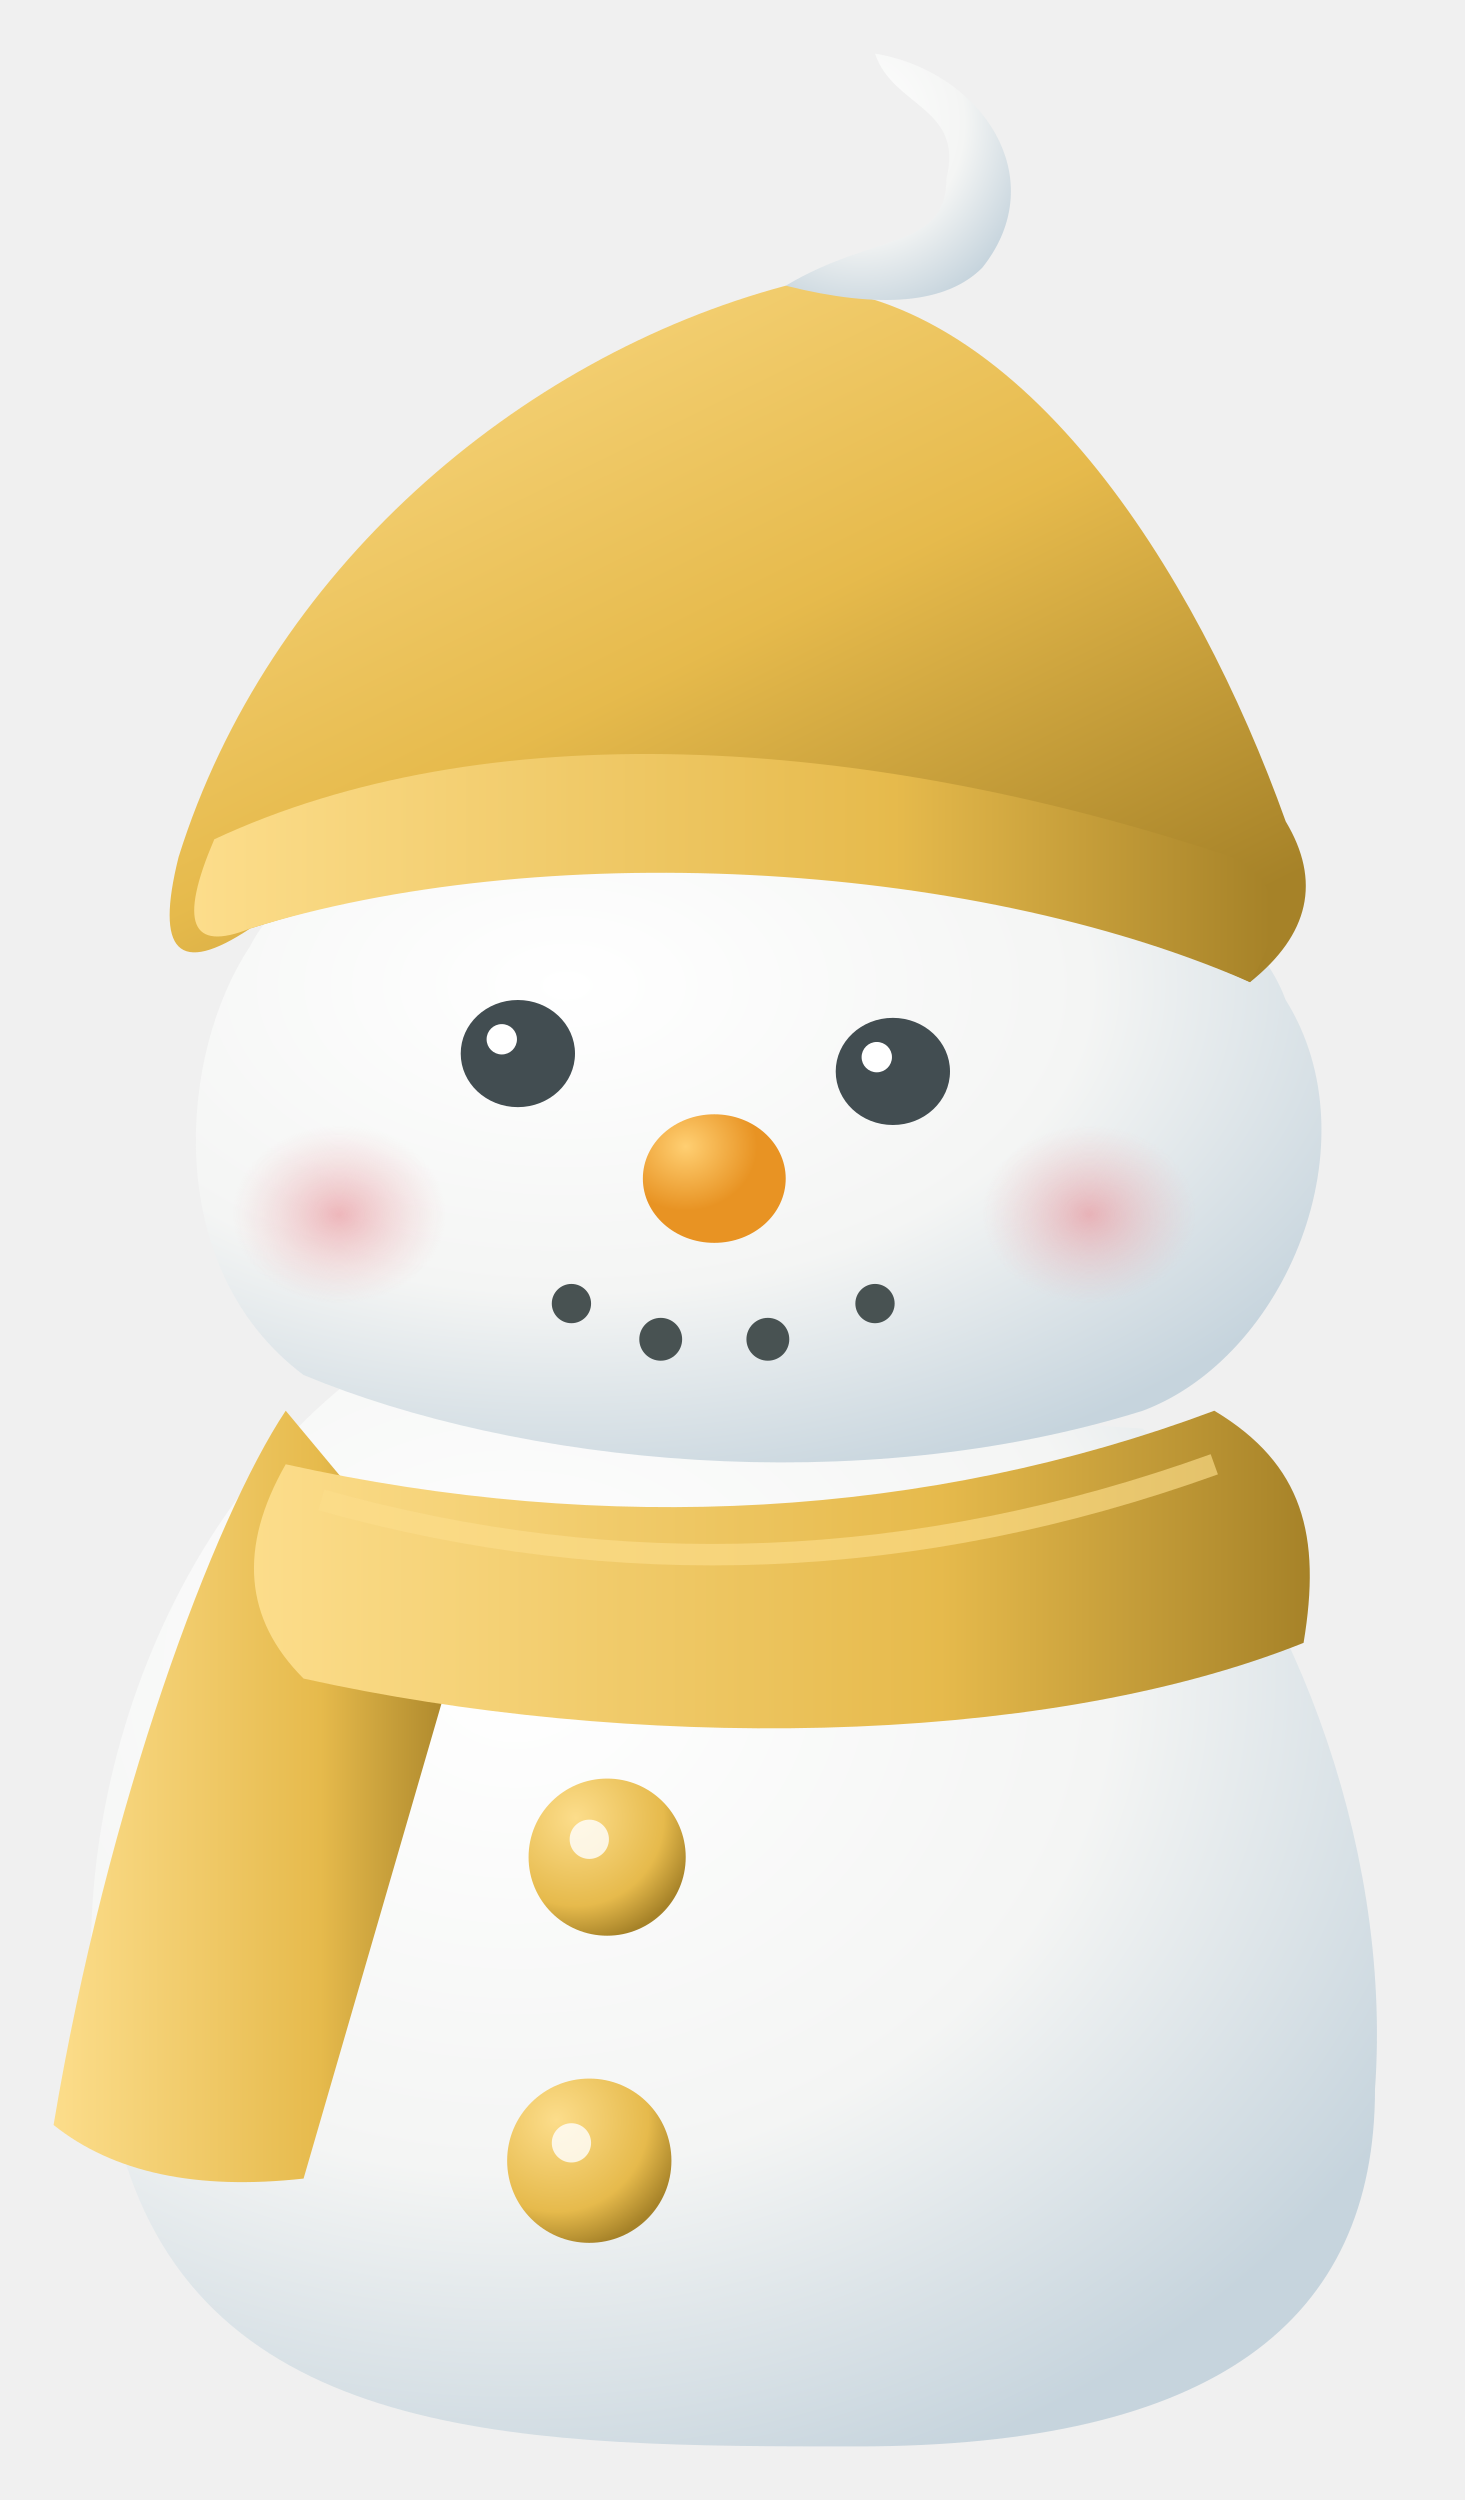
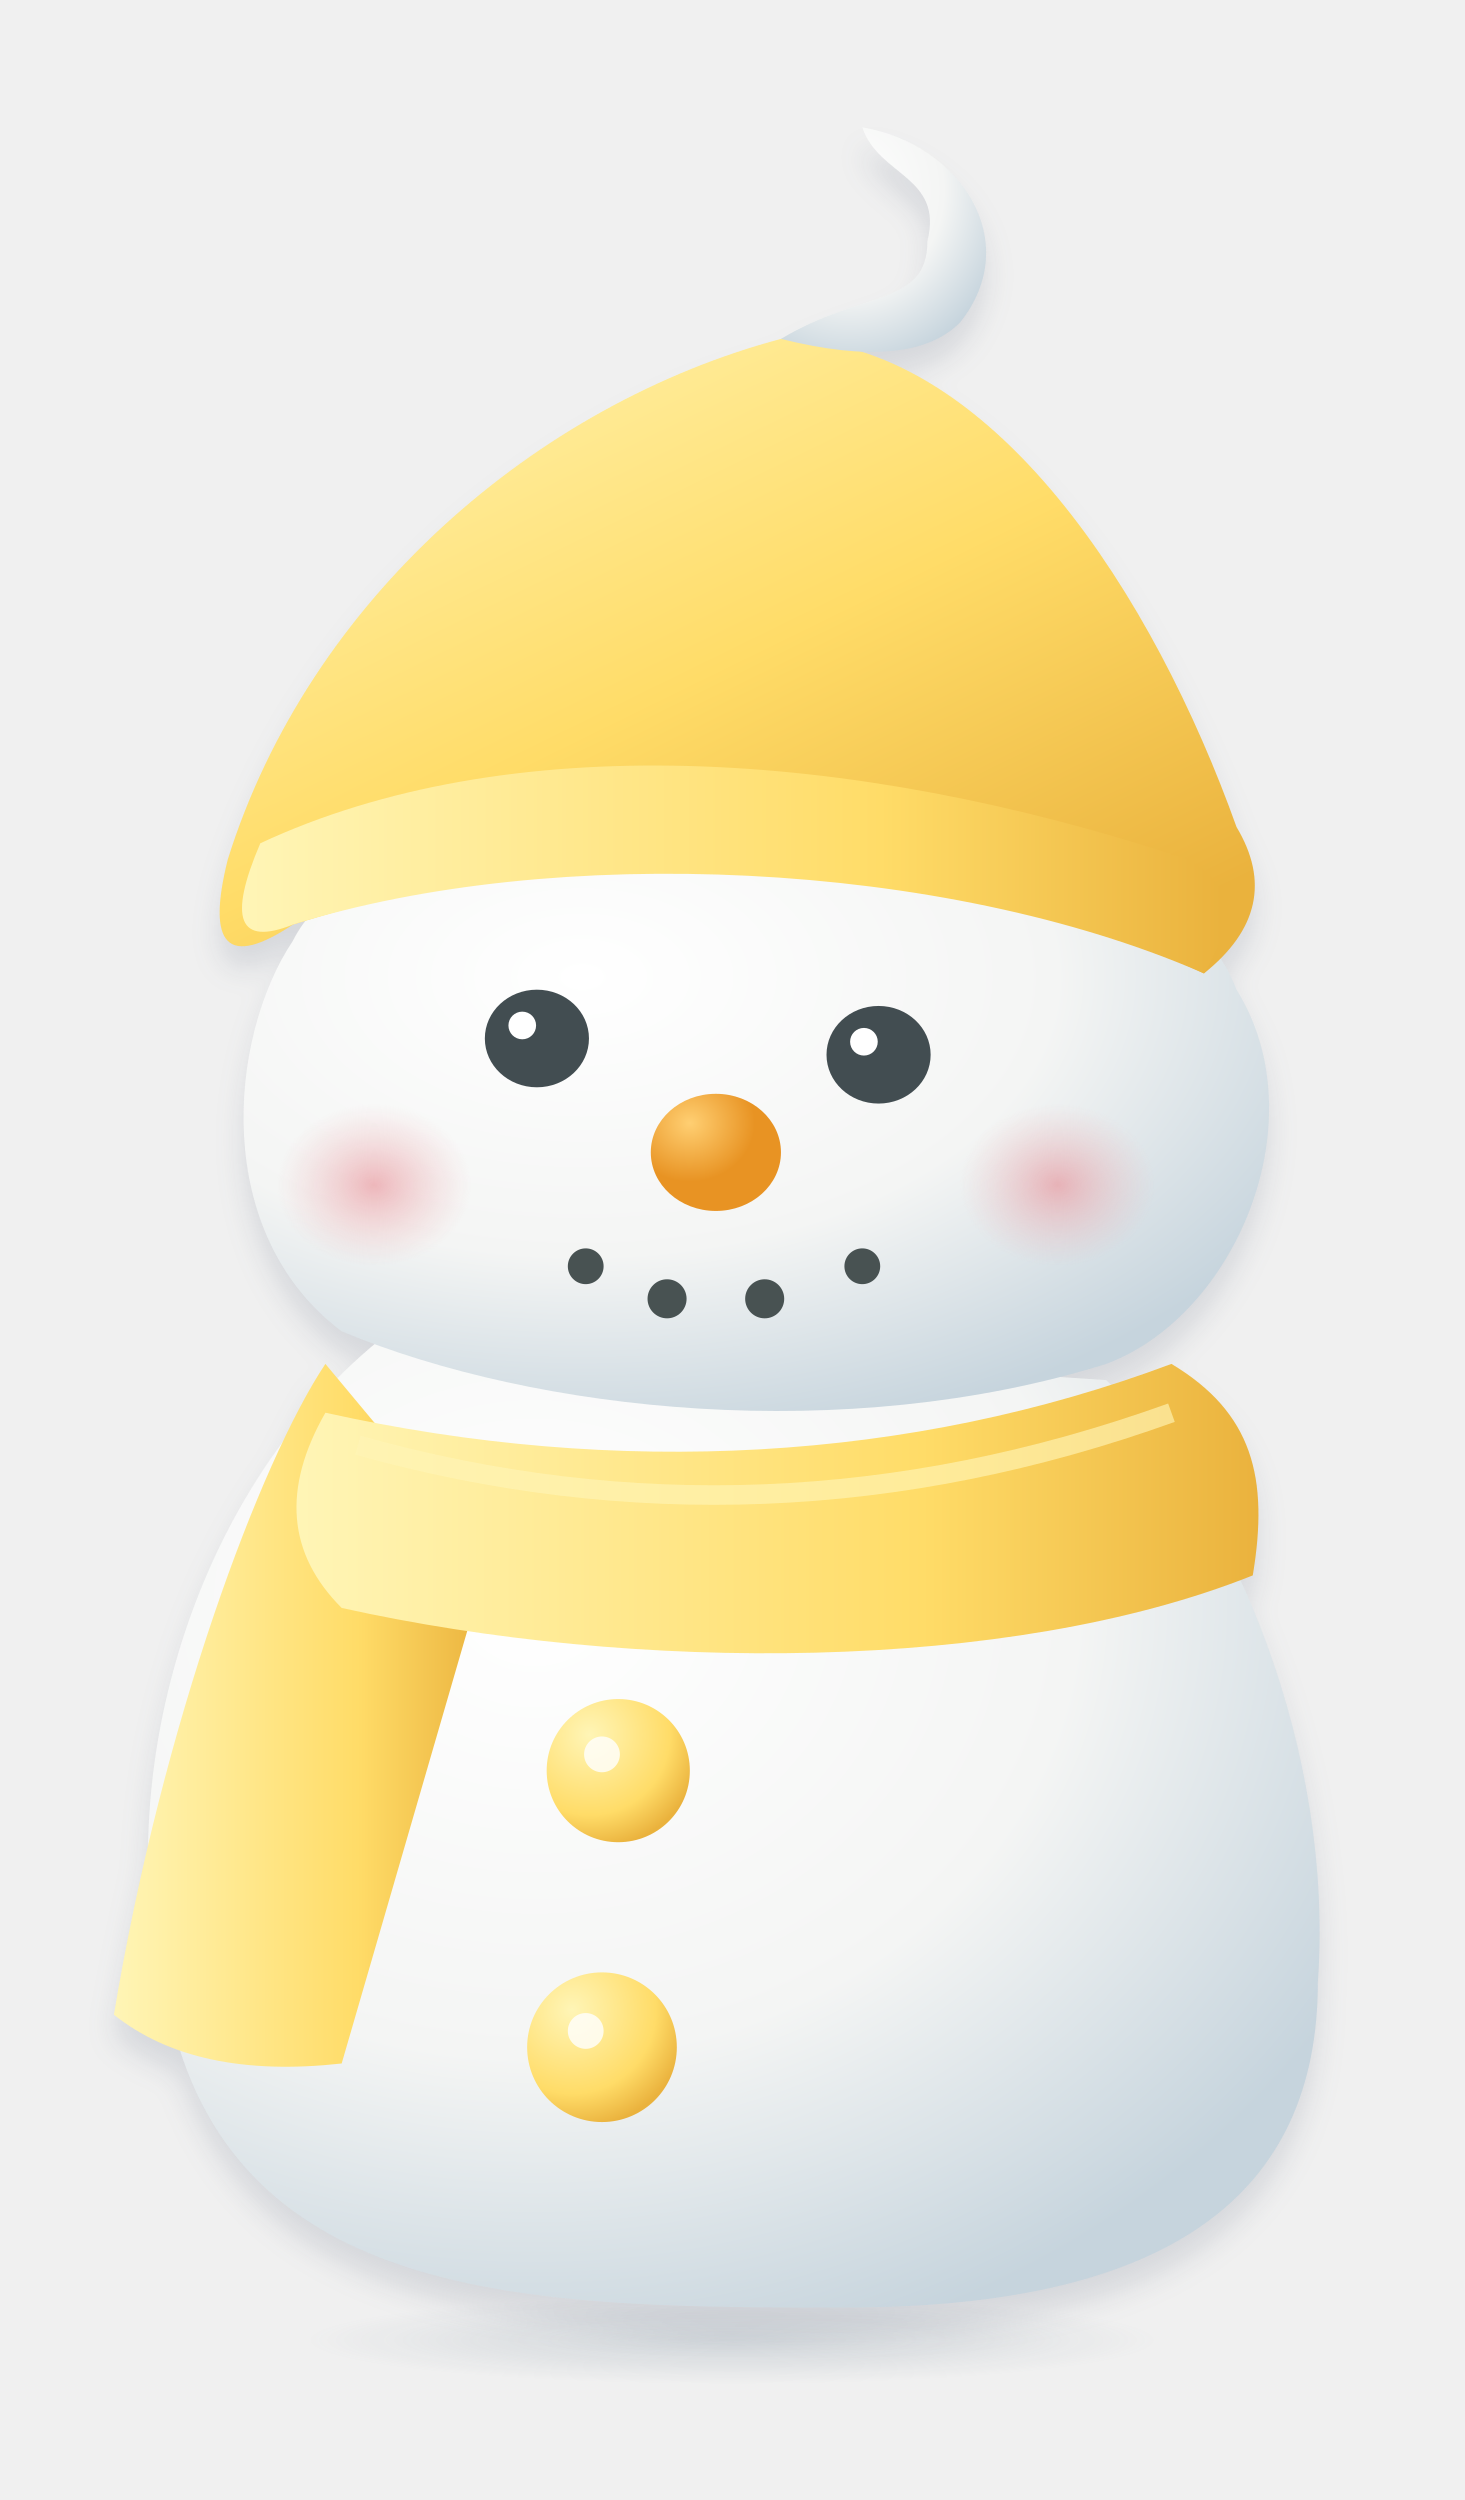
- <svg xmlns="http://www.w3.org/2000/svg" viewBox="0 0 82 140" width="82" height="140" preserveAspectRatio="xMidYMid meet">
+ <svg xmlns="http://www.w3.org/2000/svg" viewBox="-4 -3 90 150" width="82" height="140" preserveAspectRatio="xMidYMid meet">
  <defs>
    <radialGradient id="snow" cx="33%" cy="28%" r="80%">
      <stop stop-color="#fff" />
      <stop offset=".58" stop-color="#f4f5f4" />
      <stop offset="1" stop-color="#c6d4dd" />
    </radialGradient>
    <linearGradient id="hat" x1="0" y1="0" x2=".8" y2="1">
-       <stop stop-color="#fcdd8b" />
-       <stop offset=".55" stop-color="#e6ba4c" />
-       <stop offset="1" stop-color="#a68228" />
+       <stop stop-color="#fff5b6" />
+       <stop offset=".55" stop-color="#ffdc68" />
+       <stop offset="1" stop-color="#eab23d" />
    </linearGradient>
    <linearGradient id="scarf">
-       <stop stop-color="#fcdd8b" />
-       <stop offset=".65" stop-color="#e6ba4c" />
-       <stop offset="1" stop-color="#a68228" />
+       <stop stop-color="#fff5b6" />
+       <stop offset=".65" stop-color="#ffdc68" />
+       <stop offset="1" stop-color="#eab23d" />
    </linearGradient>
    <radialGradient id="button" cx="30%" cy="25%" r="80%">
-       <stop stop-color="#fcdd8b" />
-       <stop offset=".7" stop-color="#e6ba4c" />
-       <stop offset="1" stop-color="#a68228" />
+       <stop stop-color="#fff5b6" />
+       <stop offset=".7" stop-color="#ffdc68" />
+       <stop offset="1" stop-color="#eab23d" />
    </radialGradient>
    <radialGradient id="nose" cx="30%" cy="25%">
      <stop stop-color="#ffcf72" />
      <stop offset="1" stop-color="#e89323" />
    </radialGradient>
    <radialGradient id="blush">
      <stop stop-color="#e9949b" stop-opacity=".65" />
      <stop offset="1" stop-color="#edb5b8" stop-opacity="0" />
    </radialGradient>
+     <radialGradient id="floor-shadow">
+       <stop stop-color="#456077" stop-opacity=".18" />
+       <stop offset=".6" stop-color="#456077" stop-opacity=".08" />
+       <stop offset="1" stop-color="#456077" stop-opacity="0" />
+     </radialGradient>
+     <filter id="object-shadow" filterUnits="userSpaceOnUse" x="-10" y="-10" width="102" height="164" color-interpolation-filters="sRGB">
+       <feGaussianBlur in="SourceAlpha" stdDeviation=".85" result="soft-shadow" />
+       <feOffset in="soft-shadow" dy="1.4" result="offset-shadow" />
+       <feFlood flood-color="#45566c" flood-opacity=".15" />
+       <feComposite in2="offset-shadow" operator="in" />
+       <feMerge>
+         <feMergeNode />
+         <feMergeNode in="SourceGraphic" />
+       </feMerge>
+     </filter>
  </defs>
-   <path d="M20 77 C7 87 2 107 7 121 C12 137 30 137 48 137 C68 137 77 130 77 117 C78 103 72 88 64 80Z" fill="url(#snow)" />
-   <path d="M14 53 C17 47 29 44 42 45 C56 46 69 48 72 56 C77 64 72 76 64 79 C48 84 29 82 17 77 C9 71 10 59 14 53Z" fill="url(#snow)" />
-   <ellipse cx="19" cy="68" rx="6" ry="5" fill="url(#blush)" />
-   <ellipse cx="61" cy="68" rx="6" ry="5" fill="url(#blush)" />
-   <ellipse cx="29" cy="59" rx="3.2" ry="3" fill="#424d51" />
-   <ellipse cx="50" cy="60" rx="3.2" ry="3" fill="#424d51" />
-   <circle cx="28.1" cy="58.2" r=".85" fill="#fff" />
-   <circle cx="49.1" cy="59.2" r=".85" fill="#fff" />
-   <ellipse cx="40" cy="66" rx="4" ry="3.6" fill="url(#nose)" />
-   <g fill="#485252">
-     <circle cx="32" cy="73" r="1.1" />
-     <circle cx="37" cy="75" r="1.2" />
-     <circle cx="43" cy="75" r="1.2" />
-     <circle cx="49" cy="73" r="1.1" />
+   <ellipse cx="41.0" cy="139" rx="26.24" ry="2.7" fill="url(#floor-shadow)" />
+   <g filter="url(#object-shadow)">
+     <path d="M20 77 C7 87 2 107 7 121 C12 137 30 137 48 137 C68 137 77 130 77 117 C78 103 72 88 64 80Z" fill="url(#snow)" />
+     <path d="M14 53 C17 47 29 44 42 45 C56 46 69 48 72 56 C77 64 72 76 64 79 C48 84 29 82 17 77 C9 71 10 59 14 53Z" fill="url(#snow)" />
+     <ellipse cx="19" cy="68" rx="6" ry="5" fill="url(#blush)" />
+     <ellipse cx="61" cy="68" rx="6" ry="5" fill="url(#blush)" />
+     <ellipse cx="29" cy="59" rx="3.2" ry="3" fill="#424d51" />
+     <ellipse cx="50" cy="60" rx="3.2" ry="3" fill="#424d51" />
+     <circle cx="28.1" cy="58.2" r=".85" fill="#fff" />
+     <circle cx="49.1" cy="59.2" r=".85" fill="#fff" />
+     <ellipse cx="40" cy="66" rx="4" ry="3.6" fill="url(#nose)" />
+     <g fill="#485252">
+       <circle cx="32" cy="73" r="1.1" />
+       <circle cx="37" cy="75" r="1.2" />
+       <circle cx="43" cy="75" r="1.2" />
+       <circle cx="49" cy="73" r="1.1" />
+     </g>
+     <path d="M16 79 C12 85 6 101 3 119 Q8 123 17 122 L26 91Z" fill="url(#scarf)" />
+     <path d="M16 82 C34 86 52 85 68 79 C73 82 74 86 73 92 C58 98 35 98 17 94 Q12 89 16 82Z" fill="url(#scarf)" />
+     <path d="M18 84 Q43 91 68 82" fill="none" stroke="#fff5b6" stroke-width="1.2" opacity=".65" />
+     <path d="M10 48 C15 32 29 20 44 16 C57 16 67 32 72 46 Q75 51 70 55 C53 47 33 46 14 52 Q8 56 10 48Z" fill="url(#hat)" />
+     <path d="M12 47 C27 40 48 41 69 48 Q73 50 70 55 C54 48 30 47 14 52 Q9 54 12 47Z" fill="url(#scarf)" />
+     <path d="M44 16 C49 13 53 14 53 10 C54 6 50 6 49 3 C55 4 59 10 55 15 Q52 18 44 16Z" fill="url(#snow)" />
+     <circle cx="34" cy="104" r="4.4" fill="url(#button)" />
+     <circle cx="33" cy="103" r="1.1" fill="#fff" opacity=".8" />
+     <circle cx="33" cy="121" r="4.6" fill="url(#button)" />
+     <circle cx="32" cy="120" r="1.1" fill="#fff" opacity=".8" />
  </g>
-   <path d="M16 79 C12 85 6 101 3 119 Q8 123 17 122 L26 91Z" fill="url(#scarf)" />
-   <path d="M16 82 C34 86 52 85 68 79 C73 82 74 86 73 92 C58 98 35 98 17 94 Q12 89 16 82Z" fill="url(#scarf)" />
-   <path d="M18 84 Q43 91 68 82" fill="none" stroke="#fcdd8b" stroke-width="1.2" opacity=".65" />
-   <path d="M10 48 C15 32 29 20 44 16 C57 16 67 32 72 46 Q75 51 70 55 C53 47 33 46 14 52 Q8 56 10 48Z" fill="url(#hat)" />
-   <path d="M12 47 C27 40 48 41 69 48 Q73 50 70 55 C54 48 30 47 14 52 Q9 54 12 47Z" fill="url(#scarf)" />
-   <path d="M44 16 C49 13 53 14 53 10 C54 6 50 6 49 3 C55 4 59 10 55 15 Q52 18 44 16Z" fill="url(#snow)" />
-   <circle cx="34" cy="104" r="4.4" fill="url(#button)" />
-   <circle cx="33" cy="103" r="1.1" fill="#fff" opacity=".8" />
-   <circle cx="33" cy="121" r="4.6" fill="url(#button)" />
-   <circle cx="32" cy="120" r="1.1" fill="#fff" opacity=".8" />
</svg>
